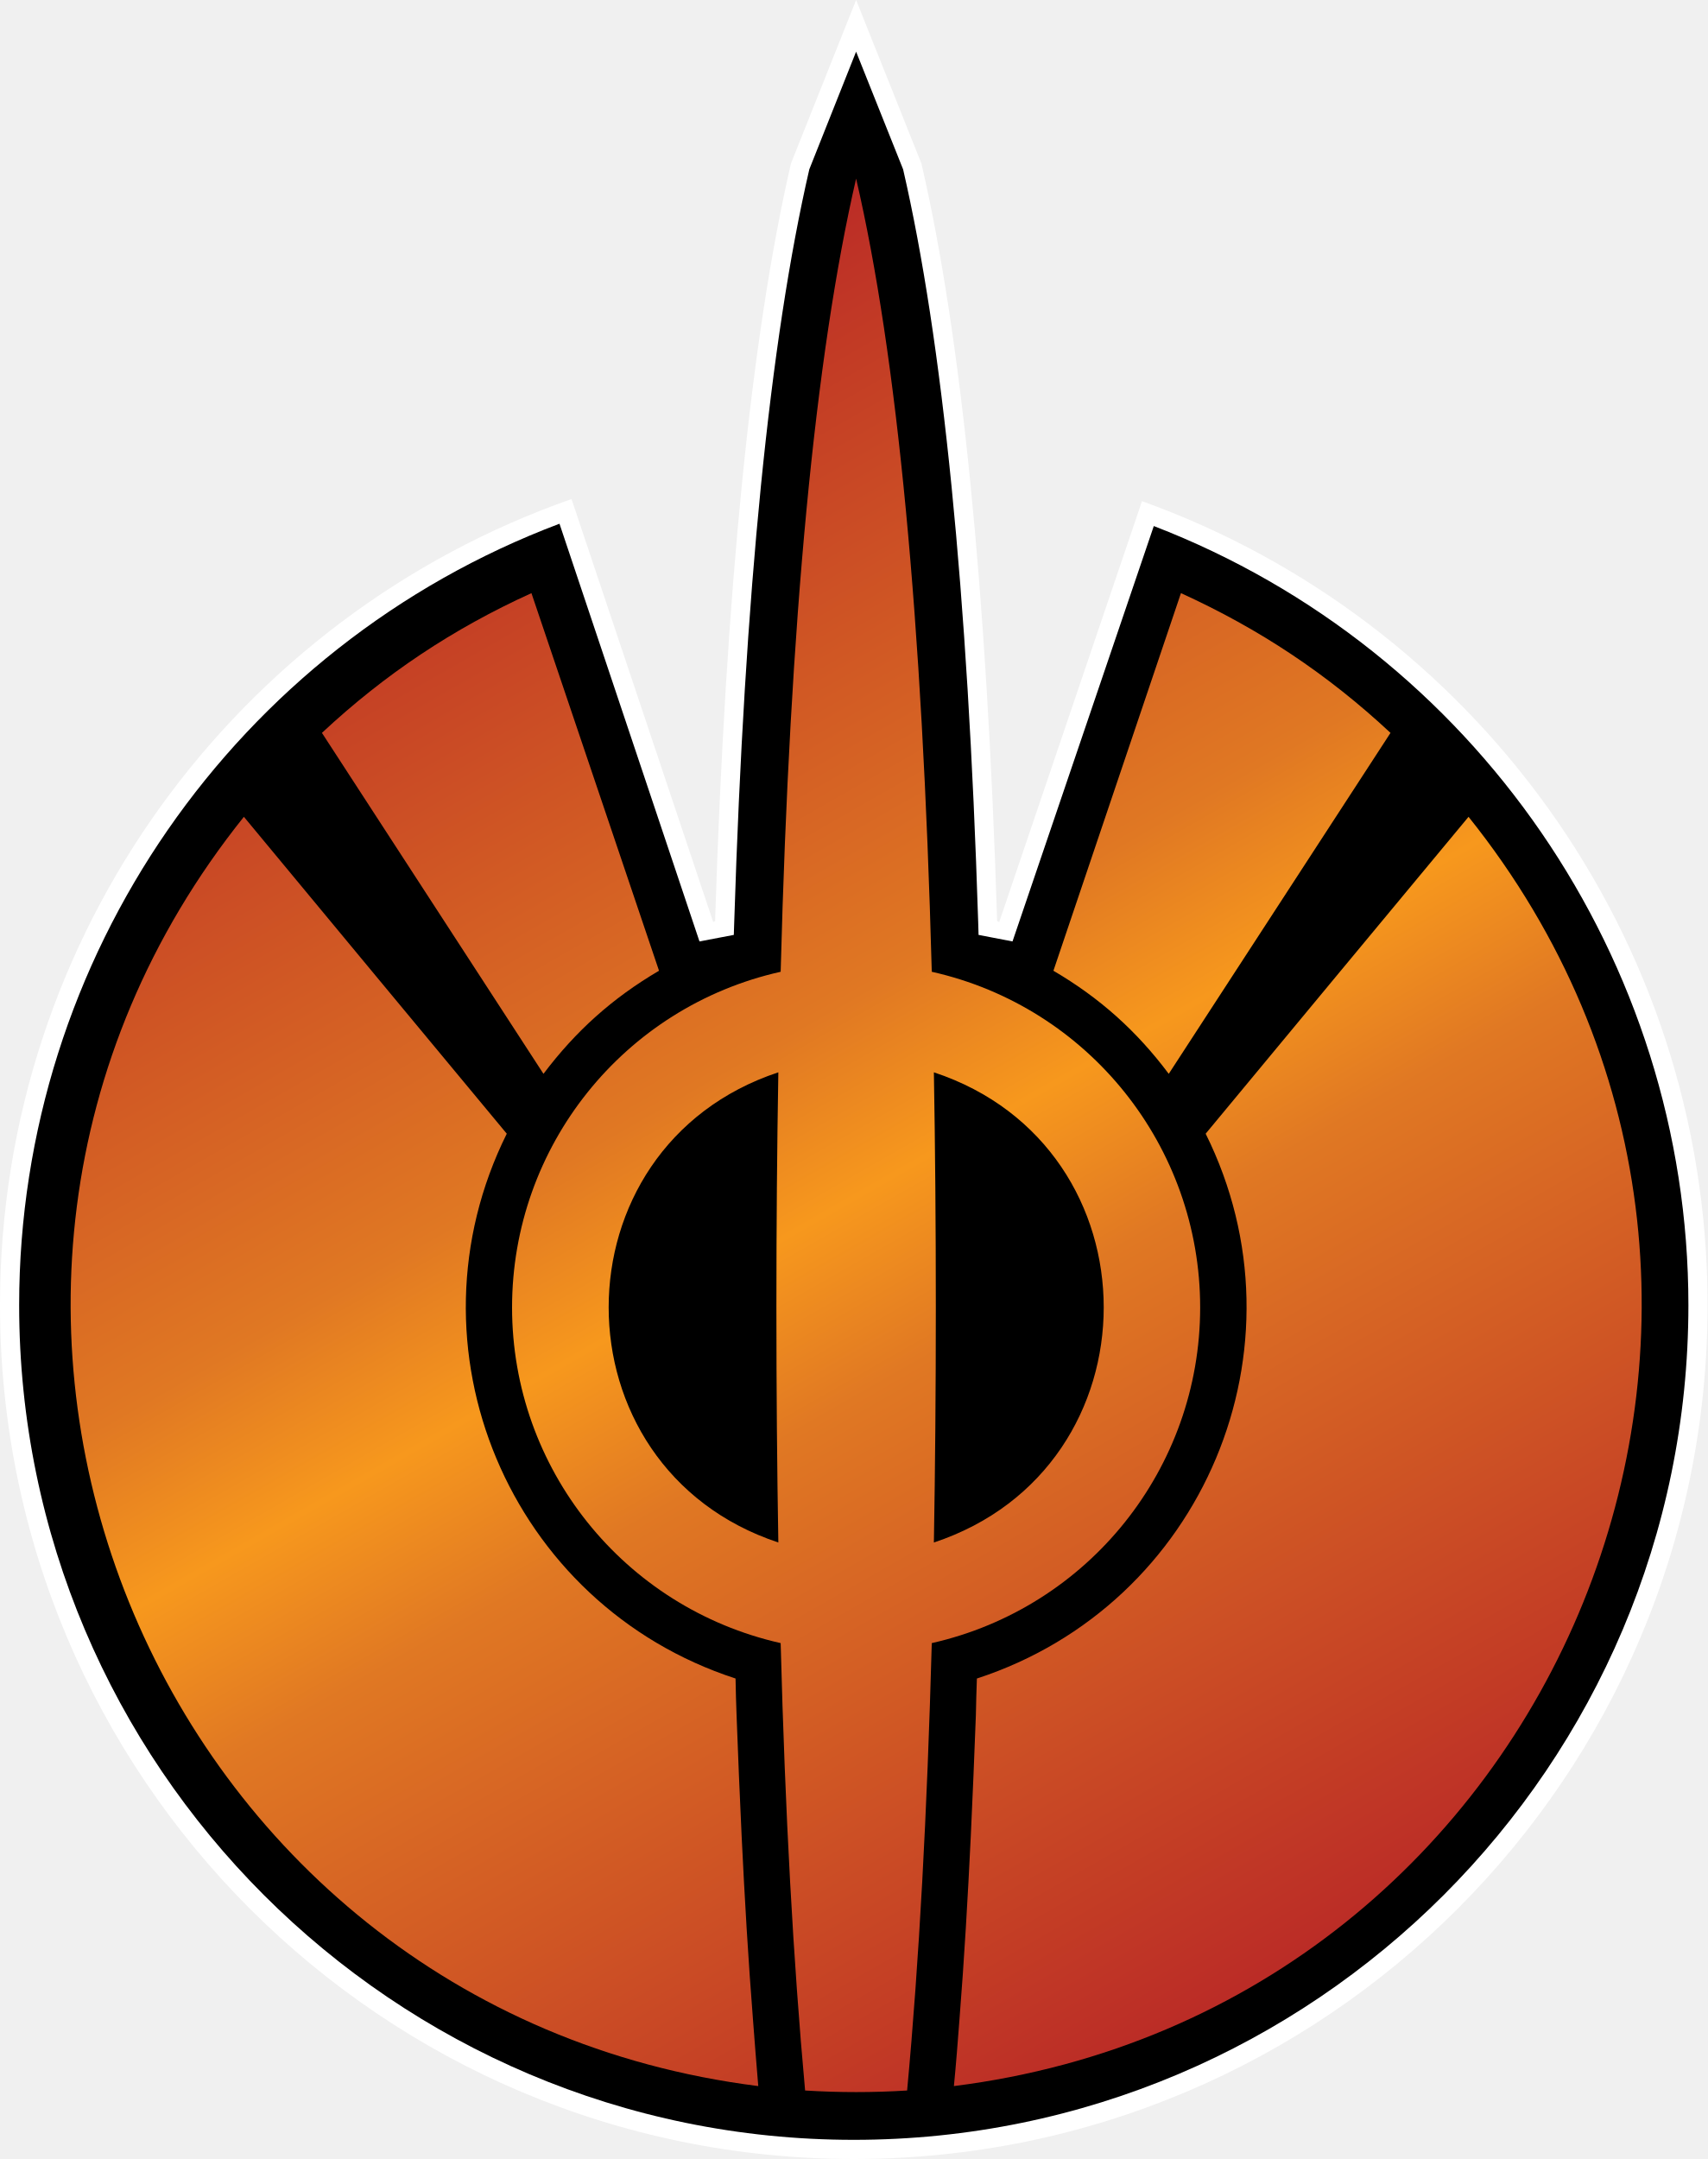
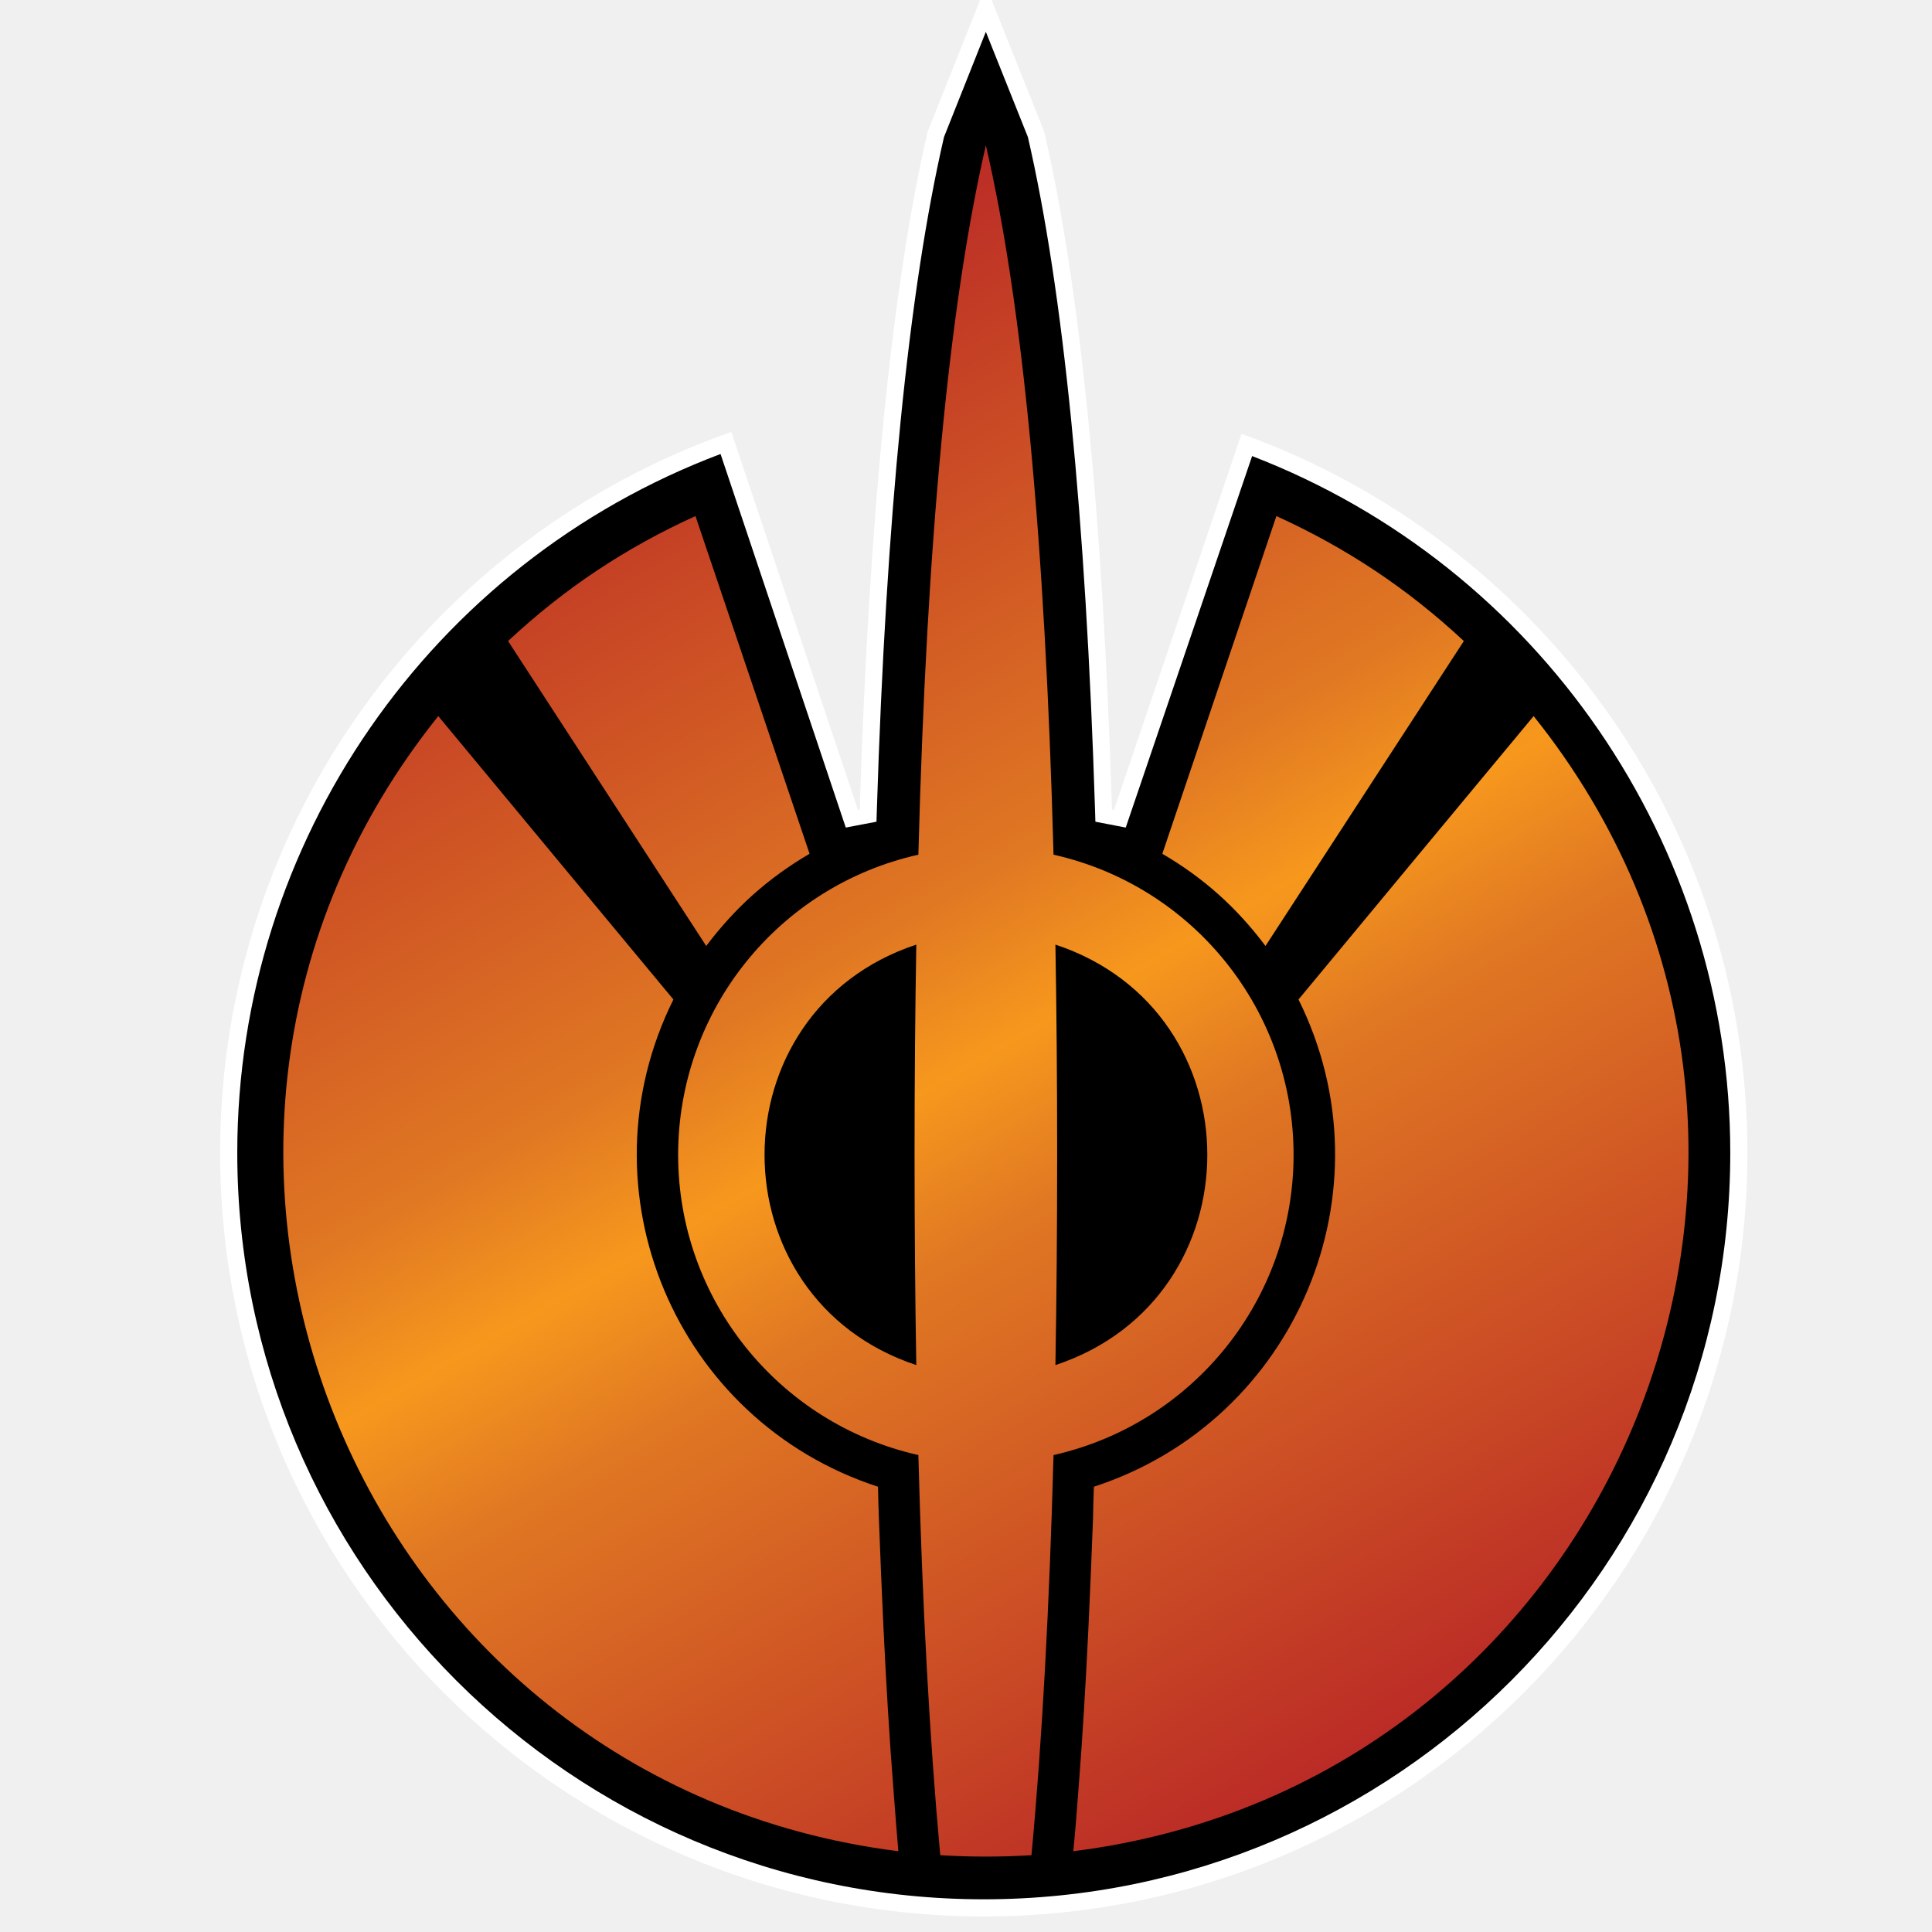
- <svg xmlns="http://www.w3.org/2000/svg" xmlns:xlink="http://www.w3.org/1999/xlink" version="1.1" width="600" height="758.534" id="svg5046">
+ <svg xmlns="http://www.w3.org/2000/svg" xmlns:xlink="http://www.w3.org/1999/xlink" version="1.1" width="759" height="759" id="svg5046">
  <defs id="defs5048">
    <linearGradient x1="0" y1="0" x2="1" y2="0" id="linearGradient570" gradientUnits="userSpaceOnUse" gradientTransform="matrix(16.33545,-28.29382,-28.29382,-16.33545,487.2412,383.5566)" spreadMethod="pad">
      <stop id="stop572" style="stop-color:#bb2c26;stop-opacity:1" offset="0" />
      <stop id="stop574" style="stop-color:#e07823;stop-opacity:1" offset="0.4" />
      <stop id="stop576" style="stop-color:#f7981d;stop-opacity:1" offset="0.5" />
      <stop id="stop578" style="stop-color:#e07823;stop-opacity:1" offset="0.6" />
      <stop id="stop580" style="stop-color:#bb2c26;stop-opacity:1" offset="1" />
    </linearGradient>
    <linearGradient x1="0" y1="0" x2="1" y2="0" id="linearGradient2997" xlink:href="#linearGradient570" gradientUnits="userSpaceOnUse" gradientTransform="matrix(16.33545,-28.29382,-28.29382,-16.33545,487.2412,383.5566)" spreadMethod="pad" />
-     <linearGradient x1="0" y1="0" x2="1" y2="0" id="linearGradient3000" xlink:href="#linearGradient570" gradientUnits="userSpaceOnUse" gradientTransform="matrix(309.7746,536.5453,-536.5453,309.7746,129.1655,161.8976)" spreadMethod="pad" />
+     <linearGradient x1="0" y1="0" x2="1" y2="0" id="linearGradient3000" xlink:href="#linearGradient570" gradientUnits="userSpaceOnUse" gradientTransform="matrix(309.7746,536.5453,-536.5453,309.7746,215.6486,156.2493)" spreadMethod="pad" />
  </defs>
-   <path d="m 401.267,176.075 -50.158,147.857 -0.076,0 c -0.208,-0.152 -0.437,-0.209 -0.663,-0.285 C 346.748,207.421 337.778,117.933 323.783,57.497 L 300.818,0 277.93,57.421 c -13.995,60.512 -22.965,150 -26.662,266.226 -0.228,0.076 -0.455,0.137 -0.607,0.285 l -0.061,0 -49.779,-148.597 C 83.856,216.297 0,327.649 0,458.534 c 0,165.702 134.298,300 300,300 165.702,0 300,-134.298 300,-300 0,-130.145 -82.889,-240.891 -198.736,-282.459" id="path564" style="fill:#ffffff;fill-opacity:1;fill-rule:nonzero;stroke:none" />
-   <path d="m 405.419,184.817 -49.646,145.942 -11.928,-2.295 -0.137,-4.608 C 340.068,208.446 331.193,119.489 317.331,59.489 L 300.814,18.149 284.373,59.489 c -13.862,60 -22.737,148.957 -26.378,264.368 l -0.152,4.608 -12.061,2.295 -49.191,-146.757 C 82.736,226.897 6.73,336.391 6.73,458.534 c 0,161.7 131.568,293.268 293.268,293.268 161.7,0 293.268,-131.568 293.268,-293.268 0,-121.195 -75.19,-230.31 -187.851,-273.717" id="path566" style="fill:#000000;fill-opacity:1;fill-rule:nonzero;stroke:none" />
-   <path d="m 274.307,341.417 c -55.202,12.364 -94.381,61.403 -94.381,117.933 l 0,0 c 0,56.511 39.178,105.474 94.381,117.933 l 0,0 c 1.555,59.469 4.437,111.846 8.59,157.187 l 0,0 c 11.985,0.74 23.913,0.74 35.841,0 l 0,0 c 4.229,-45.341 7.035,-97.718 8.666,-157.187 l 0,0 c 55.126,-12.459 94.305,-61.422 94.305,-117.933 l 0,0 c 0,-56.53 -39.178,-105.569 -94.305,-117.933 l 0,0 C 324.086,217.795 315.268,124.893 300.818,62.75 l 0,0 c -14.374,62.143 -23.268,155.044 -26.511,278.666 m 54.52,117.933 c 0,-28.824 -0.228,-56.302 -0.683,-82.604 l 0,0 c 79.57,26.302 79.57,138.831 0,165.19 l 0,0 c 0.455,-26.283 0.683,-53.78 0.683,-82.585 m -55.335,-82.604 c -0.455,26.302 -0.683,53.78 -0.683,82.604 l 0,0 c 0,28.805 0.228,56.302 0.683,82.585 l 0,0 c -79.494,-26.359 -79.494,-138.887 0,-165.19 m 96.656,-35.689 c 16.308,9.558 29.26,21.182 40.525,36.22 l 0,0 c 25.999,-39.937 51.922,-79.855 77.92,-119.791 l 0,0 c -22.149,-20.651 -46.138,-36.58 -73.635,-49.096 l 0,0 c -14.962,44.223 -29.848,88.445 -44.81,132.668 M 113.119,257.485 c 25.923,39.937 51.922,79.855 77.844,119.791 l 0,0 c 11.34,-15.038 24.292,-26.662 40.601,-36.22 l 0,0 c -14.962,-44.222 -29.867,-88.445 -44.829,-132.668 l 0,0 c -27.554,12.516 -51.485,28.445 -73.616,49.096 M 423.643,398.307 c 37.244,74.962 -0.815,165.493 -80.386,191.416 l 0,0 c -0.152,4.286 -0.284,8.666 -0.36,12.971 l 0,0 c -0.531,14.147 -1.119,28.293 -1.783,42.44 l 0,0 c -1.043,21.542 -2.295,43.104 -4.001,64.665 l 0,0 c -0.588,7.699 -1.176,15.398 -1.934,23.116 l 0,0 C 549.048,706.025 650.748,455.197 516.014,286.973 l 0,0 c -30.815,37.111 -61.631,74.222 -92.37,111.334 M 266.437,732.915 c -0.664,-7.718 -1.252,-15.417 -1.839,-23.116 l 0,0 c -1.707,-21.561 -2.958,-43.123 -4.001,-64.665 l 0,0 c -0.664,-14.147 -1.271,-28.293 -1.783,-42.44 l 0,0 c -0.152,-4.305 -0.303,-8.685 -0.36,-12.971 l 0,0 C 178.808,563.8 140.805,473.269 178.068,398.307 l 0,0 C 147.253,361.195 116.437,324.084 85.698,286.973 l 0,0 C -49.113,455.197 52.663,706.025 266.437,732.915" id="path582" style="fill:url(#linearGradient3000);fill-opacity:1;fill-rule:nonzero;stroke:none" />
+   <path d="m 487.75,170.427 -50.158,147.857 h -0.076 c -0.208,-0.152 -0.437,-0.209 -0.663,-0.285 -3.622,-116.226 -12.592,-205.714 -26.587,-266.15 l -22.965,-57.497 -22.889,57.421 c -13.995,60.512 -22.965,150 -26.662,266.226 -0.228,0.076 -0.455,0.137 -0.607,0.285 h -0.061 L 287.304,169.687 C 170.339,210.648 86.483,322.001 86.483,452.886 c 0,165.702 134.298,300 300,300 165.702,0 300,-134.298 300,-300 0,-130.145 -82.889,-240.891 -198.736,-282.459" id="path564" style="fill:#ffffff;fill-opacity:1;fill-rule:nonzero;stroke:none" />
+   <path d="m 491.903,179.169 -49.646,145.942 -11.928,-2.295 -0.137,-4.608 C 426.551,202.797 417.676,113.84 403.814,53.84 l -16.517,-41.34 -16.441,41.34 c -13.862,60 -22.737,148.957 -26.378,264.368 l -0.152,4.608 -12.061,2.295 -49.191,-146.757 C 169.219,221.249 93.214,330.743 93.214,452.886 c 0,161.7 131.568,293.268 293.268,293.268 161.7,0 293.268,-131.568 293.268,-293.268 0,-121.195 -75.19,-230.31 -187.851,-273.717" id="path566" style="fill:#000000;fill-opacity:1;fill-rule:nonzero;stroke:none" />
+   <path d="m 360.79,335.768 c -55.202,12.364 -94.381,61.403 -94.381,117.933 v 0 c 0,56.511 39.178,105.474 94.381,117.933 v 0 c 1.555,59.469 4.437,111.846 8.59,157.187 v 0 c 11.985,0.74 23.913,0.74 35.841,0 v 0 c 4.229,-45.341 7.035,-97.718 8.666,-157.187 v 0 c 55.126,-12.459 94.305,-61.422 94.305,-117.933 v 0 c 0,-56.53 -39.178,-105.569 -94.305,-117.933 v 0 c -3.319,-123.622 -12.137,-216.523 -26.587,-278.666 v 0 C 372.927,119.245 364.033,212.146 360.79,335.768 m 54.52,117.933 c 0,-28.824 -0.228,-56.302 -0.683,-82.604 v 0 c 79.57,26.302 79.57,138.831 0,165.19 v 0 c 0.455,-26.283 0.683,-53.78 0.683,-82.585 m -55.335,-82.604 c -0.455,26.302 -0.683,53.78 -0.683,82.604 v 0 c 0,28.805 0.228,56.302 0.683,82.585 v 0 c -79.494,-26.359 -79.494,-138.887 0,-165.19 m 96.656,-35.689 c 16.308,9.558 29.26,21.182 40.525,36.22 v 0 c 25.999,-39.937 51.922,-79.855 77.92,-119.791 v 0 c -22.149,-20.651 -46.138,-36.58 -73.635,-49.096 v 0 c -14.962,44.223 -29.848,88.445 -44.81,132.668 M 199.602,251.837 c 25.923,39.937 51.922,79.855 77.844,119.791 v 0 c 11.34,-15.038 24.292,-26.662 40.601,-36.22 v 0 c -14.962,-44.222 -29.867,-88.445 -44.829,-132.668 v 0 c -27.554,12.516 -51.485,28.445 -73.616,49.096 m 310.525,140.822 c 37.244,74.962 -0.815,165.493 -80.386,191.416 v 0 c -0.152,4.286 -0.284,8.666 -0.36,12.971 v 0 c -0.531,14.147 -1.119,28.293 -1.783,42.44 v 0 c -1.043,21.542 -2.295,43.104 -4.001,64.665 v 0 c -0.588,7.699 -1.176,15.398 -1.934,23.116 v 0 C 635.531,700.376 737.231,449.548 602.497,281.325 v 0 c -30.815,37.111 -61.631,74.222 -92.37,111.334 M 352.92,727.266 c -0.664,-7.718 -1.252,-15.417 -1.839,-23.116 v 0 c -1.707,-21.561 -2.958,-43.123 -4.001,-64.665 v 0 c -0.664,-14.147 -1.271,-28.293 -1.783,-42.44 v 0 c -0.152,-4.305 -0.303,-8.685 -0.36,-12.971 v 0 C 265.291,558.151 227.288,467.62 264.551,392.658 v 0 c -30.815,-37.111 -61.631,-74.222 -92.37,-111.334 v 0 C 37.37,449.548 139.147,700.376 352.92,727.266" id="path582" style="fill:url(#linearGradient3000);fill-opacity:1;fill-rule:nonzero;stroke:none" />
</svg>
